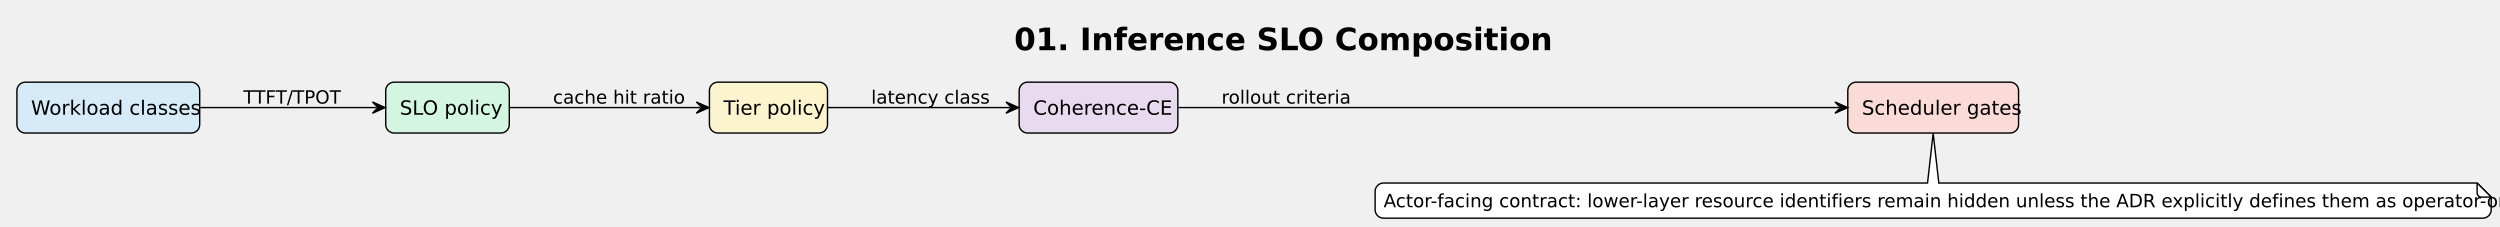
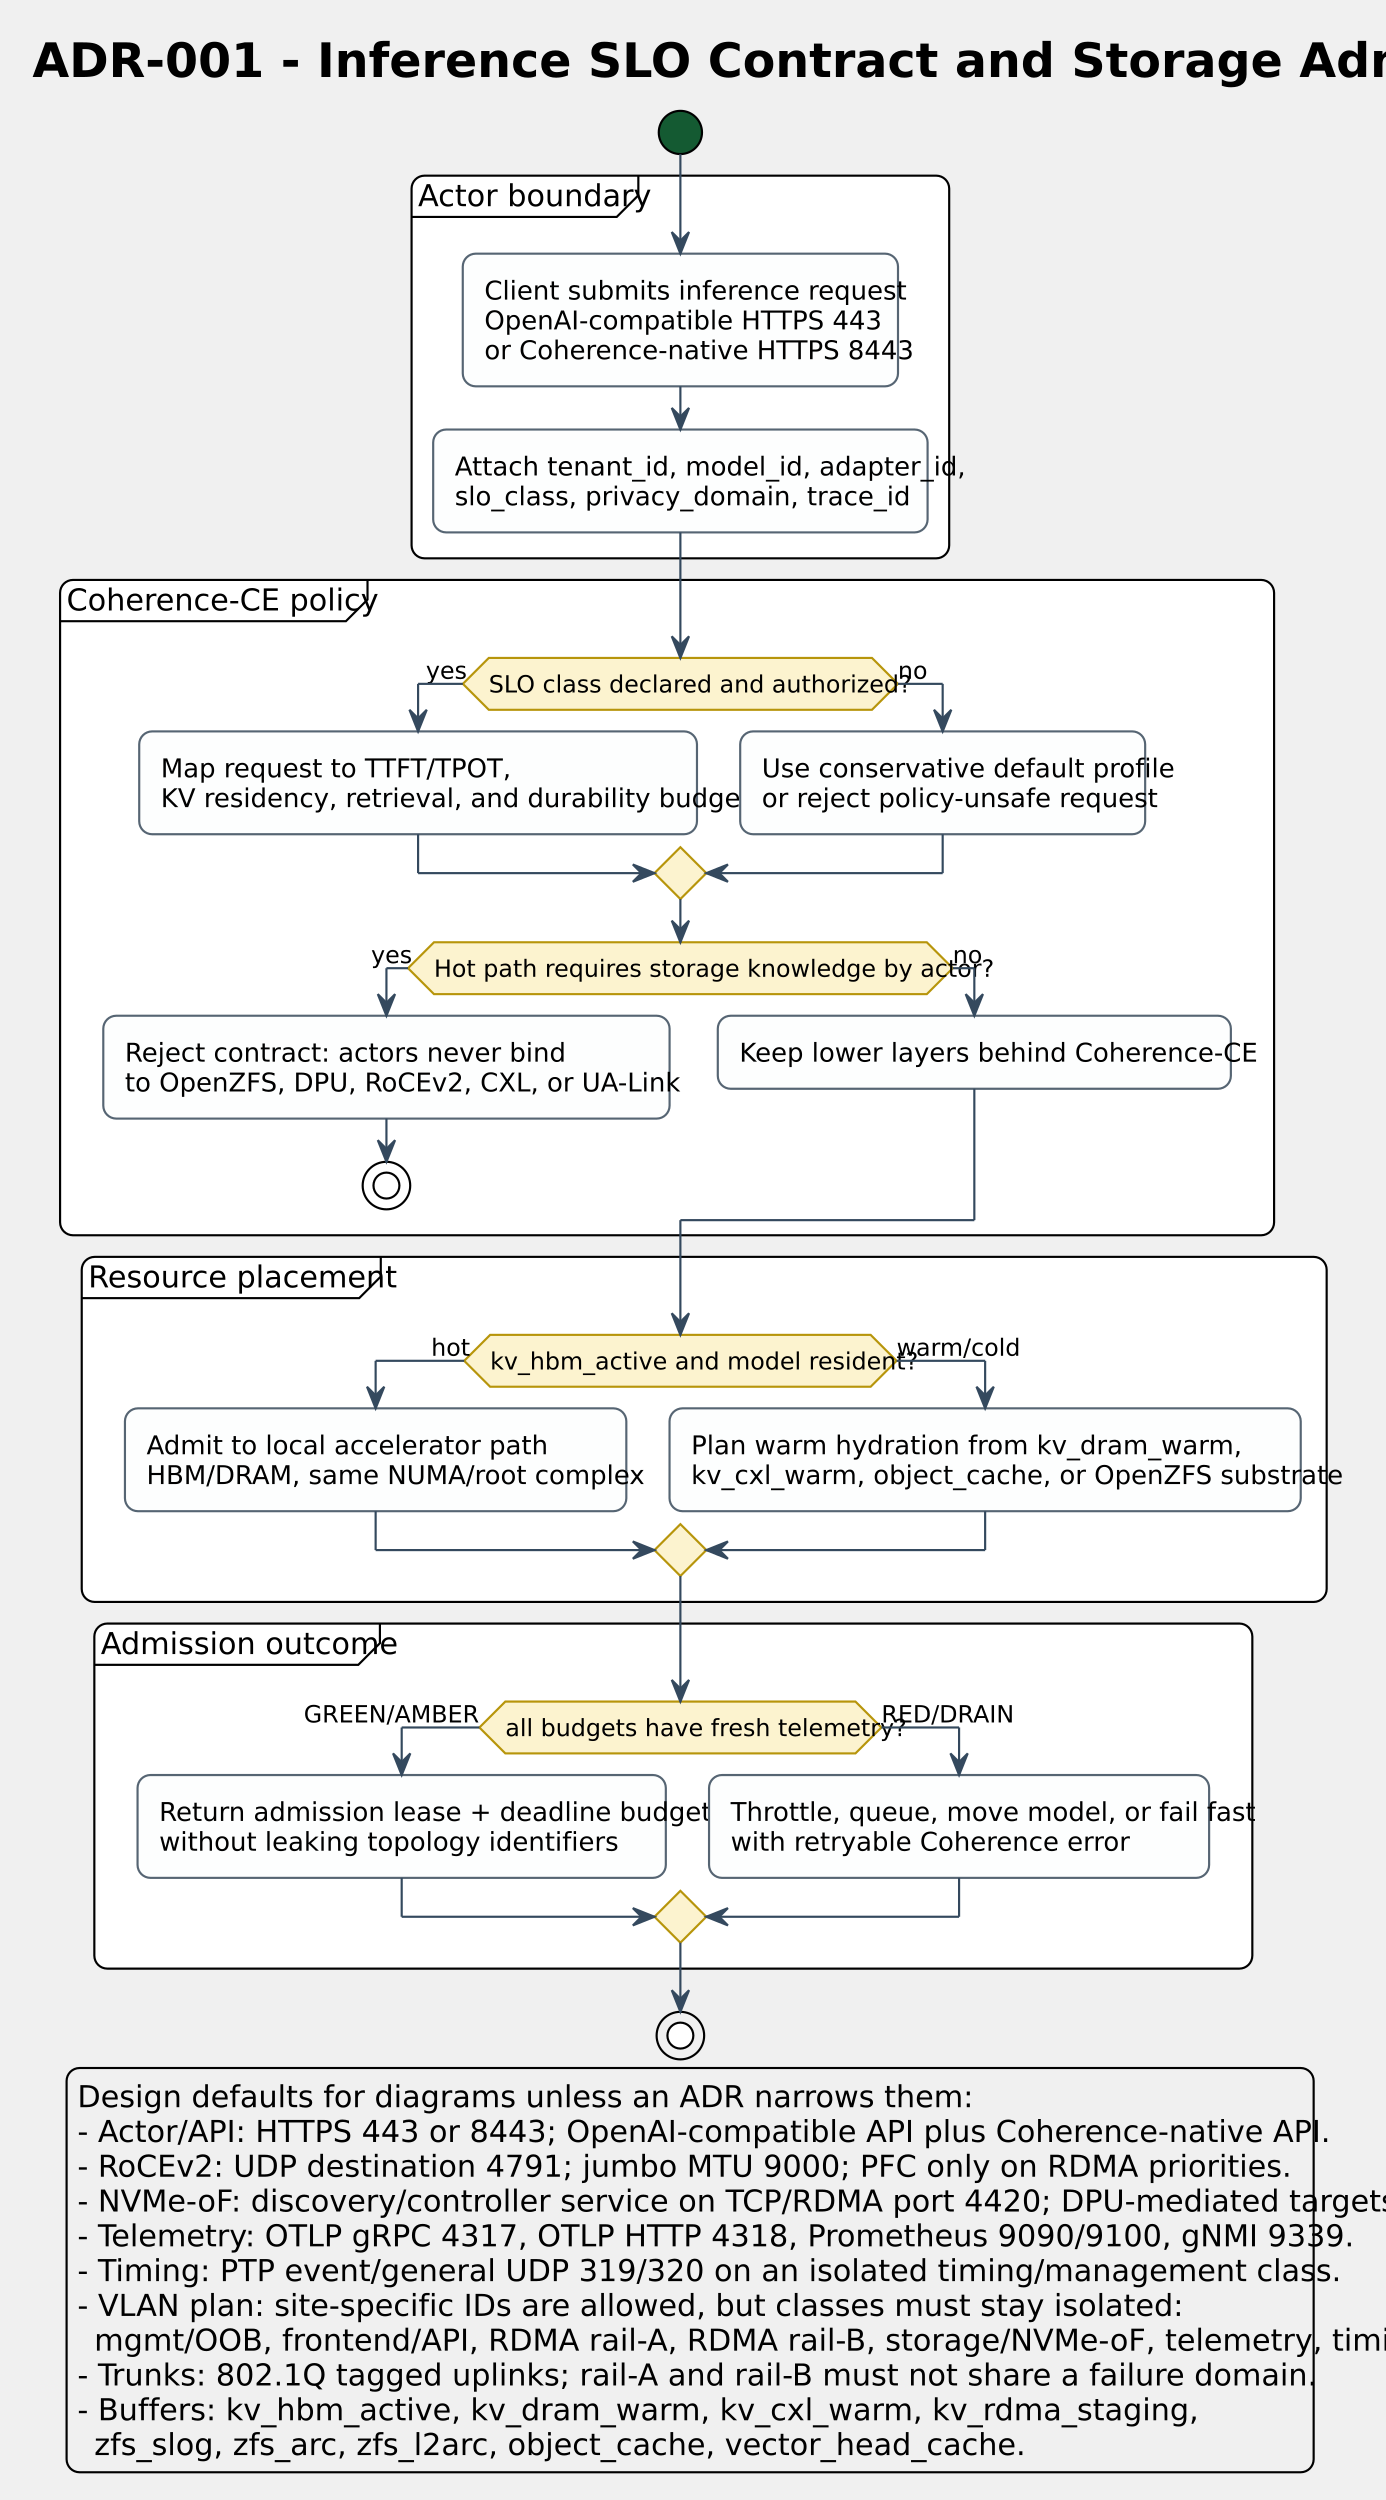
- <svg xmlns="http://www.w3.org/2000/svg" contentStyleType="text/css" data-diagram-type="DESCRIPTION" height="161px" preserveAspectRatio="none" style="width:1774px;height:161px;background:#FFFFFF;" version="1.1" viewBox="0 0 1774 161" width="1774px" zoomAndPan="magnify">
+ <svg xmlns="http://www.w3.org/2000/svg" contentStyleType="text/css" data-diagram-type="ACTIVITY" height="1157px" preserveAspectRatio="none" style="width:641px;height:1157px;background:#FFFFFF;" version="1.1" viewBox="0 0 641 1157" width="641px" zoomAndPan="magnify">
  <defs />
  <g>
-     <g class="title" data-source-line="2">
-       <text fill="#000000" font-family="DejaVu Sans" font-size="22" font-weight="bold" lengthAdjust="spacing" textLength="326.391" x="719.687" y="35.636">01. Inference SLO Composition</text>
+     <g class="title" data-source-line="18">
+       <text fill="#000000" font-family="DejaVu Sans" font-size="22" font-weight="bold" lengthAdjust="spacing" textLength="608.781" x="15" y="35.636">ADR-001 - Inference SLO Contract and Storage Admission</text>
    </g>
-     <g class="entity" data-qualified-name="N1" data-source-line="8" id="ent0002">
-       <rect fill="#D6EAF8" height="36.099" rx="6" ry="6" style="stroke:#000000;stroke-width:1;" width="129.703" x="12" y="58.298" />
-       <text fill="#000000" font-family="DejaVu Sans" font-size="14" lengthAdjust="spacing" textLength="109.703" x="22" y="81.43">Workload classes</text>
-     </g>
-     <g class="entity" data-qualified-name="N2" data-source-line="9" id="ent0003">
-       <rect fill="#D5F5E3" height="36.099" rx="6" ry="6" style="stroke:#000000;stroke-width:1;" width="87.696" x="273.7" y="58.298" />
-       <text fill="#000000" font-family="DejaVu Sans" font-size="14" lengthAdjust="spacing" textLength="67.696" x="283.7" y="81.43">SLO policy</text>
-     </g>
-     <g class="entity" data-qualified-name="N3" data-source-line="10" id="ent0004">
-       <rect fill="#FCF3CF" height="36.099" rx="6" ry="6" style="stroke:#000000;stroke-width:1;" width="83.793" x="503.4" y="58.298" />
-       <text fill="#000000" font-family="DejaVu Sans" font-size="14" lengthAdjust="spacing" textLength="63.793" x="513.4" y="81.43">Tier policy</text>
-     </g>
-     <g class="entity" data-qualified-name="N4" data-source-line="11" id="ent0005">
-       <rect fill="#E8DAEF" height="36.099" rx="6" ry="6" style="stroke:#000000;stroke-width:1;" width="112.6" x="723.19" y="58.298" />
-       <text fill="#000000" font-family="DejaVu Sans" font-size="14" lengthAdjust="spacing" textLength="92.6" x="733.19" y="81.43">Coherence-CE</text>
-     </g>
-     <g class="entity" data-qualified-name="N5" data-source-line="12" id="ent0006">
-       <rect fill="#FADBD8" height="36.099" rx="6" ry="6" style="stroke:#000000;stroke-width:1;" width="121.179" x="1311.19" y="58.298" />
-       <text fill="#000000" font-family="DejaVu Sans" font-size="14" lengthAdjust="spacing" textLength="101.179" x="1321.19" y="81.43">Scheduler gates</text>
-     </g>
-     <g class="entity" data-qualified-name="GMN11" data-source-line="20" id="ent0012">
-       <path d="M975.79,135.868 L975.79,148.817 A6,6 0 0 0 981.79,154.817 L1761.764,154.817 A6,6 0 0 0 1767.764,148.817 L1767.764,139.868 L1757.764,129.868 L1375.78,129.868 L1371.78,94.598 L1367.78,129.868 L981.79,129.868 A6,6 0 0 0 975.79,135.868" fill="#FFFFFF" style="stroke:#000000;stroke-width:1;" />
-       <path d="M1757.764,129.868 L1757.764,136.868 A3,3 0 0 0 1760.764,139.868 L1767.764,139.868 L1757.764,129.868" fill="#FFFFFF" style="stroke:#000000;stroke-width:1;" />
-       <text fill="#000000" font-family="DejaVu Sans" font-size="13" lengthAdjust="spacing" textLength="770.974" x="981.79" y="147.062">Actor-facing contract: lower-layer resource identifiers remain hidden unless the ADR explicitly defines them as operator-only evidence.</text>
-     </g>
-     <g class="link" data-entity-1="ent0002" data-entity-2="ent0003" data-link-type="dependency" data-source-line="14" id="lnk7">
-       <path d="M142.13,76.348 C183.7,76.348 230.67,76.348 267.28,76.348" fill="none" id="N1-to-N2" style="stroke:#000000;stroke-width:1;" />
-       <polygon fill="#000000" points="273.28,76.348,264.28,72.348,268.28,76.348,264.28,80.348,273.28,76.348" style="stroke:#000000;stroke-width:1;" />
-       <text fill="#000000" font-family="DejaVu Sans" font-size="13" lengthAdjust="spacing" textLength="70.04" x="172.7" y="73.542">TTFT/TPOT</text>
-     </g>
-     <g class="link" data-entity-1="ent0003" data-entity-2="ent0004" data-link-type="dependency" data-source-line="15" id="lnk8">
-       <path d="M361.81,76.348 C402.52,76.348 457.06,76.348 497.09,76.348" fill="none" id="N2-to-N3" style="stroke:#000000;stroke-width:1;" />
-       <polygon fill="#000000" points="503.09,76.348,494.09,72.348,498.09,76.348,494.09,80.348,503.09,76.348" style="stroke:#000000;stroke-width:1;" />
-       <text fill="#000000" font-family="DejaVu Sans" font-size="13" lengthAdjust="spacing" textLength="80.933" x="392.4" y="73.542">cache hit ratio</text>
-     </g>
-     <g class="link" data-entity-1="ent0004" data-entity-2="ent0005" data-link-type="dependency" data-source-line="16" id="lnk9">
-       <path d="M587.54,76.348 C625.2,76.348 675.19,76.348 716.81,76.348" fill="none" id="N3-to-N4" style="stroke:#000000;stroke-width:1;" />
-       <polygon fill="#000000" points="722.81,76.348,713.81,72.348,717.81,76.348,713.81,80.348,722.81,76.348" style="stroke:#000000;stroke-width:1;" />
-       <text fill="#000000" font-family="DejaVu Sans" font-size="13" lengthAdjust="spacing" textLength="74.42" x="618.19" y="73.542">latency class</text>
-     </g>
-     <g class="link" data-entity-1="ent0005" data-entity-2="ent0006" data-link-type="dependency" data-source-line="17" id="lnk10">
-       <path d="M836.29,76.348 C947.66,76.348 1190.61,76.348 1305.09,76.348" fill="none" id="N4-to-N5" style="stroke:#000000;stroke-width:1;" />
-       <polygon fill="#000000" points="1311.09,76.348,1302.09,72.348,1306.09,76.348,1302.09,80.348,1311.09,76.348" style="stroke:#000000;stroke-width:1;" />
-       <text fill="#000000" font-family="DejaVu Sans" font-size="13" lengthAdjust="spacing" textLength="78.025" x="866.79" y="73.542">rollout criteria</text>
+     <ellipse cx="314.882" cy="61.298" fill="#145A32" rx="10" ry="10" style="stroke:#000000;stroke-width:1;" />
+     <rect fill="#FFFFFF" height="177.093" rx="6" ry="6" style="stroke:#000000;stroke-width:1;" width="248.81" x="190.477" y="81.298" />
+     <path d="M295.421,81.298 L295.421,90.397 L285.421,100.397 L190.477,100.397" fill="none" style="stroke:#000000;stroke-width:1;" />
+     <text fill="#000000" font-family="DejaVu Sans" font-size="14" lengthAdjust="spacing" textLength="94.944" x="193.477" y="95.43">Actor boundary</text>
+     <rect fill="#FDFEFE" height="61.397" rx="6" ry="6" style="stroke:#566573;stroke-width:1;" width="201.424" x="214.17" y="117.397" />
+     <text fill="#000000" font-family="DejaVu Sans" font-size="12" lengthAdjust="spacing" textLength="171.416" x="224.17" y="138.652">Client submits inference request</text>
+     <text fill="#000000" font-family="DejaVu Sans" font-size="12" lengthAdjust="spacing" textLength="168.744" x="224.17" y="152.451">OpenAI-compatible HTTPS 443</text>
+     <text fill="#000000" font-family="DejaVu Sans" font-size="12" lengthAdjust="spacing" textLength="181.424" x="224.17" y="166.25">or Coherence-native HTTPS 8443</text>
+     <rect fill="#FDFEFE" height="47.598" rx="6" ry="6" style="stroke:#566573;stroke-width:1;" width="228.81" x="200.477" y="198.793" />
+     <text fill="#000000" font-family="DejaVu Sans" font-size="12" lengthAdjust="spacing" textLength="208.81" x="210.477" y="220.049">Attach tenant_id, model_id, adapter_id,</text>
+     <text fill="#000000" font-family="DejaVu Sans" font-size="12" lengthAdjust="spacing" textLength="189.422" x="210.477" y="233.848">slo_class, privacy_domain, trace_id</text>
+     <rect fill="#FFFFFF" height="303.294" rx="6" ry="6" style="stroke:#000000;stroke-width:1;" width="561.845" x="27.803" y="268.391" />
+     <path d="M170.085,268.391 L170.085,277.489 L160.085,287.489 L27.803,287.489" fill="none" style="stroke:#000000;stroke-width:1;" />
+     <text fill="#000000" font-family="DejaVu Sans" font-size="14" lengthAdjust="spacing" textLength="132.282" x="30.803" y="282.522">Coherence-CE policy</text>
+     <polygon fill="#FCF3CF" points="226.216,304.489,403.548,304.489,415.548,316.489,403.548,328.489,226.216,328.489,214.216,316.489,226.216,304.489" style="stroke:#B7950B;stroke-width:1;" />
+     <text fill="#000000" font-family="DejaVu Sans" font-size="11" lengthAdjust="spacing" textLength="177.332" x="226.216" y="320.483">SLO class declared and authorized?</text>
+     <text fill="#000000" font-family="DejaVu Sans" font-size="11" lengthAdjust="spacing" textLength="17.118" x="197.098" y="314.158">yes</text>
+     <text fill="#000000" font-family="DejaVu Sans" font-size="11" lengthAdjust="spacing" textLength="12.235" x="415.548" y="314.158">no</text>
+     <rect fill="#FDFEFE" height="47.598" rx="6" ry="6" style="stroke:#566573;stroke-width:1;" width="258.131" x="64.429" y="338.489" />
+     <text fill="#000000" font-family="DejaVu Sans" font-size="12" lengthAdjust="spacing" textLength="151.365" x="74.429" y="359.745">Map request to TTFT/TPOT,</text>
+     <text fill="#000000" font-family="DejaVu Sans" font-size="12" lengthAdjust="spacing" textLength="238.131" x="74.429" y="373.544">KV residency, retrieval, and durability budget</text>
+     <rect fill="#FDFEFE" height="47.598" rx="6" ry="6" style="stroke:#566573;stroke-width:1;" width="187.42" x="342.56" y="338.489" />
+     <text fill="#000000" font-family="DejaVu Sans" font-size="12" lengthAdjust="spacing" textLength="167.42" x="352.56" y="359.745">Use conservative default profile</text>
+     <text fill="#000000" font-family="DejaVu Sans" font-size="12" lengthAdjust="spacing" textLength="160.746" x="352.56" y="373.544">or reject policy-unsafe request</text>
+     <polygon fill="#FCF3CF" points="314.882,392.087,326.882,404.087,314.882,416.087,302.882,404.087,314.882,392.087" style="stroke:#B7950B;stroke-width:1;" />
+     <polygon fill="#FCF3CF" points="200.843,436.087,428.921,436.087,440.921,448.087,428.921,460.087,200.843,460.087,188.843,448.087,200.843,436.087" style="stroke:#B7950B;stroke-width:1;" />
+     <text fill="#000000" font-family="DejaVu Sans" font-size="11" lengthAdjust="spacing" textLength="228.078" x="200.843" y="452.08">Hot path requires storage knowledge by actor?</text>
+     <text fill="#000000" font-family="DejaVu Sans" font-size="11" lengthAdjust="spacing" textLength="17.118" x="171.725" y="445.756">yes</text>
+     <text fill="#000000" font-family="DejaVu Sans" font-size="11" lengthAdjust="spacing" textLength="12.235" x="440.921" y="445.756">no</text>
+     <rect fill="#FDFEFE" height="47.598" rx="6" ry="6" style="stroke:#566573;stroke-width:1;" width="262.08" x="47.803" y="470.087" />
+     <text fill="#000000" font-family="DejaVu Sans" font-size="12" lengthAdjust="spacing" textLength="178.752" x="57.803" y="491.343">Reject contract: actors never bind</text>
+     <text fill="#000000" font-family="DejaVu Sans" font-size="12" lengthAdjust="spacing" textLength="242.08" x="57.803" y="505.142">to OpenZFS, DPU, RoCEv2, CXL, or UA-Link</text>
+     <ellipse cx="178.843" cy="548.685" fill="none" rx="11" ry="11" style="stroke:#000000;stroke-width:1;" />
+     <ellipse cx="178.843" cy="548.685" fill="#FFFFFF" rx="6" ry="6" style="stroke:#000000;stroke-width:1;" />
+     <rect fill="#FDFEFE" height="33.799" rx="6" ry="6" style="stroke:#566573;stroke-width:1;" width="237.453" x="332.195" y="470.087" />
+     <text fill="#000000" font-family="DejaVu Sans" font-size="12" lengthAdjust="spacing" textLength="217.453" x="342.195" y="491.343">Keep lower layers behind Coherence-CE</text>
+     <rect fill="#FFFFFF" height="159.696" rx="6" ry="6" style="stroke:#000000;stroke-width:1;" width="576.154" x="37.824" y="581.685" />
+     <path d="M176.223,581.685 L176.223,590.783 L166.223,600.783 L37.824,600.783" fill="none" style="stroke:#000000;stroke-width:1;" />
+     <text fill="#000000" font-family="DejaVu Sans" font-size="14" lengthAdjust="spacing" textLength="128.399" x="40.824" y="595.816">Resource placement</text>
+     <polygon fill="#FCF3CF" points="226.831,617.783,402.933,617.783,414.933,629.783,402.933,641.783,226.831,641.783,214.831,629.783,226.831,617.783" style="stroke:#B7950B;stroke-width:1;" />
+     <text fill="#000000" font-family="DejaVu Sans" font-size="11" lengthAdjust="spacing" textLength="176.102" x="226.831" y="633.777">kv_hbm_active and model resident?</text>
+     <text fill="#000000" font-family="DejaVu Sans" font-size="11" lengthAdjust="spacing" textLength="15.291" x="199.54" y="627.452">hot</text>
+     <text fill="#000000" font-family="DejaVu Sans" font-size="11" lengthAdjust="spacing" textLength="50.123" x="414.933" y="627.452">warm/cold</text>
+     <rect fill="#FDFEFE" height="47.598" rx="6" ry="6" style="stroke:#566573;stroke-width:1;" width="232.039" x="57.824" y="651.783" />
+     <text fill="#000000" font-family="DejaVu Sans" font-size="12" lengthAdjust="spacing" textLength="161.414" x="67.824" y="673.039">Admit to local accelerator path</text>
+     <text fill="#000000" font-family="DejaVu Sans" font-size="12" lengthAdjust="spacing" textLength="212.039" x="67.824" y="686.838">HBM/DRAM, same NUMA/root complex</text>
+     <rect fill="#FDFEFE" height="47.598" rx="6" ry="6" style="stroke:#566573;stroke-width:1;" width="292.115" x="309.863" y="651.783" />
+     <text fill="#000000" font-family="DejaVu Sans" font-size="12" lengthAdjust="spacing" textLength="225.404" x="319.863" y="673.039">Plan warm hydration from kv_dram_warm,</text>
+     <text fill="#000000" font-family="DejaVu Sans" font-size="12" lengthAdjust="spacing" textLength="272.115" x="319.863" y="686.838">kv_cxl_warm, object_cache, or OpenZFS substrate</text>
+     <polygon fill="#FCF3CF" points="314.882,705.381,326.882,717.381,314.882,729.381,302.882,717.381,314.882,705.381" style="stroke:#B7950B;stroke-width:1;" />
+     <rect fill="#FFFFFF" height="159.696" rx="6" ry="6" style="stroke:#000000;stroke-width:1;" width="535.92" x="43.66" y="751.381" />
+     <path d="M175.825,751.381 L175.825,760.48 L165.825,770.48 L43.66,770.48" fill="none" style="stroke:#000000;stroke-width:1;" />
+     <text fill="#000000" font-family="DejaVu Sans" font-size="14" lengthAdjust="spacing" textLength="122.165" x="46.66" y="765.513">Admission outcome</text>
+     <polygon fill="#FCF3CF" points="233.864,787.48,395.9,787.48,407.9,799.48,395.9,811.48,233.864,811.48,221.864,799.48,233.864,787.48" style="stroke:#B7950B;stroke-width:1;" />
+     <text fill="#000000" font-family="DejaVu Sans" font-size="11" lengthAdjust="spacing" textLength="162.035" x="233.864" y="803.473">all budgets have fresh telemetry?</text>
+     <text fill="#000000" font-family="DejaVu Sans" font-size="11" lengthAdjust="spacing" textLength="81.291" x="140.573" y="797.148">GREEN/AMBER</text>
+     <text fill="#000000" font-family="DejaVu Sans" font-size="11" lengthAdjust="spacing" textLength="60.505" x="407.9" y="797.148">RED/DRAIN</text>
+     <rect fill="#FDFEFE" height="47.598" rx="6" ry="6" style="stroke:#566573;stroke-width:1;" width="244.484" x="63.66" y="821.48" />
+     <text fill="#000000" font-family="DejaVu Sans" font-size="12" lengthAdjust="spacing" textLength="224.484" x="73.66" y="842.735">Return admission lease + deadline budget</text>
+     <text fill="#000000" font-family="DejaVu Sans" font-size="12" lengthAdjust="spacing" textLength="182.777" x="73.66" y="856.534">without leaking topology identifiers</text>
+     <rect fill="#FDFEFE" height="47.598" rx="6" ry="6" style="stroke:#566573;stroke-width:1;" width="231.435" x="328.144" y="821.48" />
+     <text fill="#000000" font-family="DejaVu Sans" font-size="12" lengthAdjust="spacing" textLength="211.435" x="338.144" y="842.735">Throttle, queue, move model, or fail fast</text>
+     <text fill="#000000" font-family="DejaVu Sans" font-size="12" lengthAdjust="spacing" textLength="162.07" x="338.144" y="856.534">with retryable Coherence error</text>
+     <polygon fill="#FCF3CF" points="314.882,875.077,326.882,887.077,314.882,899.077,302.882,887.077,314.882,875.077" style="stroke:#B7950B;stroke-width:1;" />
+     <ellipse cx="314.882" cy="942.077" fill="none" rx="11" ry="11" style="stroke:#000000;stroke-width:1;" />
+     <ellipse cx="314.882" cy="942.077" fill="#FFFFFF" rx="6" ry="6" style="stroke:#000000;stroke-width:1;" />
+     <line style="stroke:#34495E;stroke-width:1;" x1="314.882" x2="314.882" y1="178.793" y2="198.793" />
+     <polygon fill="#34495E" points="310.882,188.793,314.882,198.793,318.882,188.793,314.882,192.793" style="stroke:#34495E;stroke-width:1;" />
+     <line style="stroke:#34495E;stroke-width:1;" x1="314.882" x2="314.882" y1="71.298" y2="117.397" />
+     <polygon fill="#34495E" points="310.882,107.397,314.882,117.397,318.882,107.397,314.882,111.397" style="stroke:#34495E;stroke-width:1;" />
+     <line style="stroke:#34495E;stroke-width:1;" x1="214.216" x2="193.494" y1="316.489" y2="316.489" />
+     <line style="stroke:#34495E;stroke-width:1;" x1="193.494" x2="193.494" y1="316.489" y2="338.489" />
+     <polygon fill="#34495E" points="189.494,328.489,193.494,338.489,197.494,328.489,193.494,332.489" style="stroke:#34495E;stroke-width:1;" />
+     <line style="stroke:#34495E;stroke-width:1;" x1="415.548" x2="436.27" y1="316.489" y2="316.489" />
+     <line style="stroke:#34495E;stroke-width:1;" x1="436.27" x2="436.27" y1="316.489" y2="338.489" />
+     <polygon fill="#34495E" points="432.27,328.489,436.27,338.489,440.27,328.489,436.27,332.489" style="stroke:#34495E;stroke-width:1;" />
+     <line style="stroke:#34495E;stroke-width:1;" x1="193.494" x2="193.494" y1="386.087" y2="404.087" />
+     <line style="stroke:#34495E;stroke-width:1;" x1="193.494" x2="302.882" y1="404.087" y2="404.087" />
+     <polygon fill="#34495E" points="292.882,400.087,302.882,404.087,292.882,408.087,296.882,404.087" style="stroke:#34495E;stroke-width:1;" />
+     <line style="stroke:#34495E;stroke-width:1;" x1="436.27" x2="436.27" y1="386.087" y2="404.087" />
+     <line style="stroke:#34495E;stroke-width:1;" x1="436.27" x2="326.882" y1="404.087" y2="404.087" />
+     <polygon fill="#34495E" points="336.882,400.087,326.882,404.087,336.882,408.087,332.882,404.087" style="stroke:#34495E;stroke-width:1;" />
+     <line style="stroke:#34495E;stroke-width:1;" x1="178.843" x2="178.843" y1="517.685" y2="537.685" />
+     <polygon fill="#34495E" points="174.843,527.685,178.843,537.685,182.843,527.685,178.843,531.685" style="stroke:#34495E;stroke-width:1;" />
+     <line style="stroke:#34495E;stroke-width:1;" x1="188.843" x2="178.843" y1="448.087" y2="448.087" />
+     <line style="stroke:#34495E;stroke-width:1;" x1="178.843" x2="178.843" y1="448.087" y2="470.087" />
+     <polygon fill="#34495E" points="174.843,460.087,178.843,470.087,182.843,460.087,178.843,464.087" style="stroke:#34495E;stroke-width:1;" />
+     <line style="stroke:#34495E;stroke-width:1;" x1="440.921" x2="450.921" y1="448.087" y2="448.087" />
+     <line style="stroke:#34495E;stroke-width:1;" x1="450.921" x2="450.921" y1="448.087" y2="470.087" />
+     <polygon fill="#34495E" points="446.921,460.087,450.921,470.087,454.921,460.087,450.921,464.087" style="stroke:#34495E;stroke-width:1;" />
+     <line style="stroke:#34495E;stroke-width:1;" x1="450.921" x2="450.921" y1="503.886" y2="564.685" />
+     <line style="stroke:#34495E;stroke-width:1;" x1="450.921" x2="314.882" y1="564.685" y2="564.685" />
+     <line style="stroke:#34495E;stroke-width:1;" x1="314.882" x2="314.882" y1="564.685" y2="617.783" />
+     <polygon fill="#34495E" points="310.882,607.783,314.882,617.783,318.882,607.783,314.882,611.783" style="stroke:#34495E;stroke-width:1;" />
+     <line style="stroke:#34495E;stroke-width:1;" x1="314.882" x2="314.882" y1="416.087" y2="436.087" />
+     <polygon fill="#34495E" points="310.882,426.087,314.882,436.087,318.882,426.087,314.882,430.087" style="stroke:#34495E;stroke-width:1;" />
+     <line style="stroke:#34495E;stroke-width:1;" x1="314.882" x2="314.882" y1="246.391" y2="304.489" />
+     <polygon fill="#34495E" points="310.882,294.489,314.882,304.489,318.882,294.489,314.882,298.489" style="stroke:#34495E;stroke-width:1;" />
+     <line style="stroke:#34495E;stroke-width:1;" x1="214.831" x2="173.844" y1="629.783" y2="629.783" />
+     <line style="stroke:#34495E;stroke-width:1;" x1="173.844" x2="173.844" y1="629.783" y2="651.783" />
+     <polygon fill="#34495E" points="169.844,641.783,173.844,651.783,177.844,641.783,173.844,645.783" style="stroke:#34495E;stroke-width:1;" />
+     <line style="stroke:#34495E;stroke-width:1;" x1="414.933" x2="455.921" y1="629.783" y2="629.783" />
+     <line style="stroke:#34495E;stroke-width:1;" x1="455.921" x2="455.921" y1="629.783" y2="651.783" />
+     <polygon fill="#34495E" points="451.921,641.783,455.921,651.783,459.921,641.783,455.921,645.783" style="stroke:#34495E;stroke-width:1;" />
+     <line style="stroke:#34495E;stroke-width:1;" x1="173.844" x2="173.844" y1="699.381" y2="717.381" />
+     <line style="stroke:#34495E;stroke-width:1;" x1="173.844" x2="302.882" y1="717.381" y2="717.381" />
+     <polygon fill="#34495E" points="292.882,713.381,302.882,717.381,292.882,721.381,296.882,717.381" style="stroke:#34495E;stroke-width:1;" />
+     <line style="stroke:#34495E;stroke-width:1;" x1="455.921" x2="455.921" y1="699.381" y2="717.381" />
+     <line style="stroke:#34495E;stroke-width:1;" x1="455.921" x2="326.882" y1="717.381" y2="717.381" />
+     <polygon fill="#34495E" points="336.882,713.381,326.882,717.381,336.882,721.381,332.882,717.381" style="stroke:#34495E;stroke-width:1;" />
+     <line style="stroke:#34495E;stroke-width:1;" x1="221.864" x2="185.902" y1="799.48" y2="799.48" />
+     <line style="stroke:#34495E;stroke-width:1;" x1="185.902" x2="185.902" y1="799.48" y2="821.48" />
+     <polygon fill="#34495E" points="181.902,811.48,185.902,821.48,189.902,811.48,185.902,815.48" style="stroke:#34495E;stroke-width:1;" />
+     <line style="stroke:#34495E;stroke-width:1;" x1="407.9" x2="443.862" y1="799.48" y2="799.48" />
+     <line style="stroke:#34495E;stroke-width:1;" x1="443.862" x2="443.862" y1="799.48" y2="821.48" />
+     <polygon fill="#34495E" points="439.862,811.48,443.862,821.48,447.862,811.48,443.862,815.48" style="stroke:#34495E;stroke-width:1;" />
+     <line style="stroke:#34495E;stroke-width:1;" x1="185.902" x2="185.902" y1="869.077" y2="887.077" />
+     <line style="stroke:#34495E;stroke-width:1;" x1="185.902" x2="302.882" y1="887.077" y2="887.077" />
+     <polygon fill="#34495E" points="292.882,883.077,302.882,887.077,292.882,891.077,296.882,887.077" style="stroke:#34495E;stroke-width:1;" />
+     <line style="stroke:#34495E;stroke-width:1;" x1="443.862" x2="443.862" y1="869.077" y2="887.077" />
+     <line style="stroke:#34495E;stroke-width:1;" x1="443.862" x2="326.882" y1="887.077" y2="887.077" />
+     <polygon fill="#34495E" points="336.882,883.077,326.882,887.077,336.882,891.077,332.882,887.077" style="stroke:#34495E;stroke-width:1;" />
+     <line style="stroke:#34495E;stroke-width:1;" x1="314.882" x2="314.882" y1="729.381" y2="787.48" />
+     <polygon fill="#34495E" points="310.882,777.48,314.882,787.48,318.882,777.48,314.882,781.48" style="stroke:#34495E;stroke-width:1;" />
+     <line style="stroke:#34495E;stroke-width:1;" x1="314.882" x2="314.882" y1="899.077" y2="931.077" />
+     <polygon fill="#34495E" points="310.882,921.077,314.882,931.077,318.882,921.077,314.882,925.077" style="stroke:#34495E;stroke-width:1;" />
+     <g class="legend" data-source-line="20">
+       <rect fill="none" height="187.085" rx="6" ry="6" style="stroke:#000000;stroke-width:1;" width="577.137" x="30.822" y="957.077" />
+       <text fill="#000000" font-family="DejaVu Sans" font-size="14" lengthAdjust="spacing" textLength="368.054" x="35.822" y="975.209">Design defaults for diagrams unless an ADR narrows them:</text>
+       <text fill="#000000" font-family="DejaVu Sans" font-size="14" lengthAdjust="spacing" textLength="528.363" x="35.822" y="991.308">- Actor/API: HTTPS 443 or 8443; OpenAI-compatible API plus Coherence-native API.</text>
+       <text fill="#000000" font-family="DejaVu Sans" font-size="14" lengthAdjust="spacing" textLength="510.426" x="35.822" y="1007.406">- RoCEv2: UDP destination 4791; jumbo MTU 9000; PFC only on RDMA priorities.</text>
+       <text fill="#000000" font-family="DejaVu Sans" font-size="14" lengthAdjust="spacing" textLength="554.743" x="35.822" y="1023.505">- NVMe-oF: discovery/controller service on TCP/RDMA port 4420; DPU-mediated targets.</text>
+       <text fill="#000000" font-family="DejaVu Sans" font-size="14" lengthAdjust="spacing" textLength="544.701" x="35.822" y="1039.603">- Telemetry: OTLP gRPC 4317, OTLP HTTP 4318, Prometheus 9090/9100, gNMI 9339.</text>
+       <text fill="#000000" font-family="DejaVu Sans" font-size="14" lengthAdjust="spacing" textLength="519.825" x="35.822" y="1055.702">- Timing: PTP event/general UDP 319/320 on an isolated timing/management class.</text>
+       <text fill="#000000" font-family="DejaVu Sans" font-size="14" lengthAdjust="spacing" textLength="454.412" x="35.822" y="1071.801">- VLAN plan: site-specific IDs are allowed, but classes must stay isolated:</text>
+       <text fill="#000000" font-family="DejaVu Sans" font-size="14" lengthAdjust="spacing" textLength="559.357" x="43.602" y="1087.899">mgmt/OOB, frontend/API, RDMA rail-A, RDMA rail-B, storage/NVMe-oF, telemetry, timing.</text>
+       <text fill="#000000" font-family="DejaVu Sans" font-size="14" lengthAdjust="spacing" textLength="507.356" x="35.822" y="1103.998">- Trunks: 802.1Q tagged uplinks; rail-A and rail-B must not share a failure domain.</text>
+       <text fill="#000000" font-family="DejaVu Sans" font-size="14" lengthAdjust="spacing" textLength="464.495" x="35.822" y="1120.097">- Buffers: kv_hbm_active, kv_dram_warm, kv_cxl_warm, kv_rdma_staging,</text>
+       <text fill="#000000" font-family="DejaVu Sans" font-size="14" lengthAdjust="spacing" textLength="392.212" x="43.602" y="1136.195">zfs_slog, zfs_arc, zfs_l2arc, object_cache, vector_head_cache.</text>
    </g>
  </g>
</svg>
